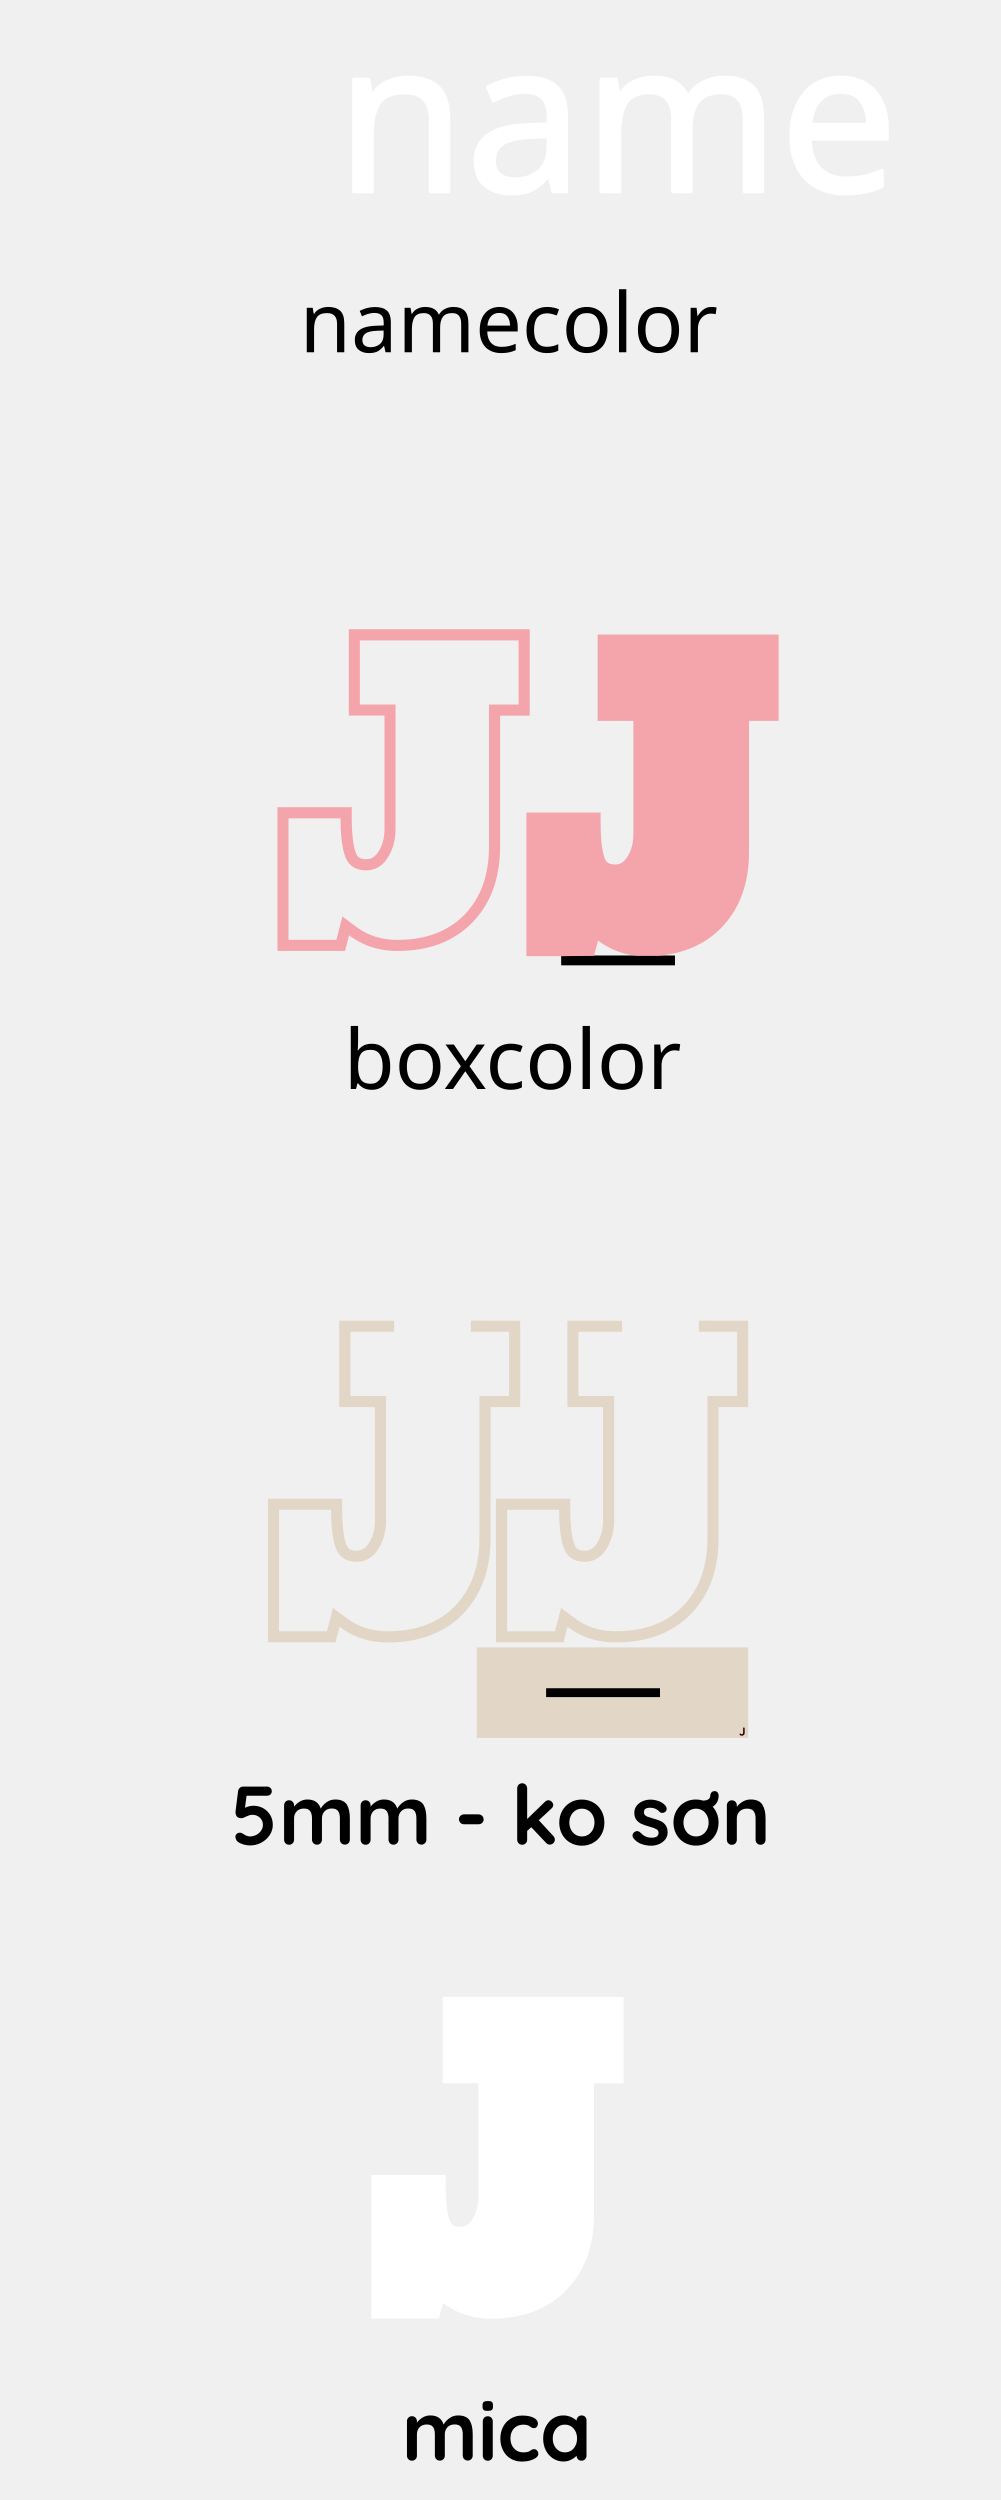
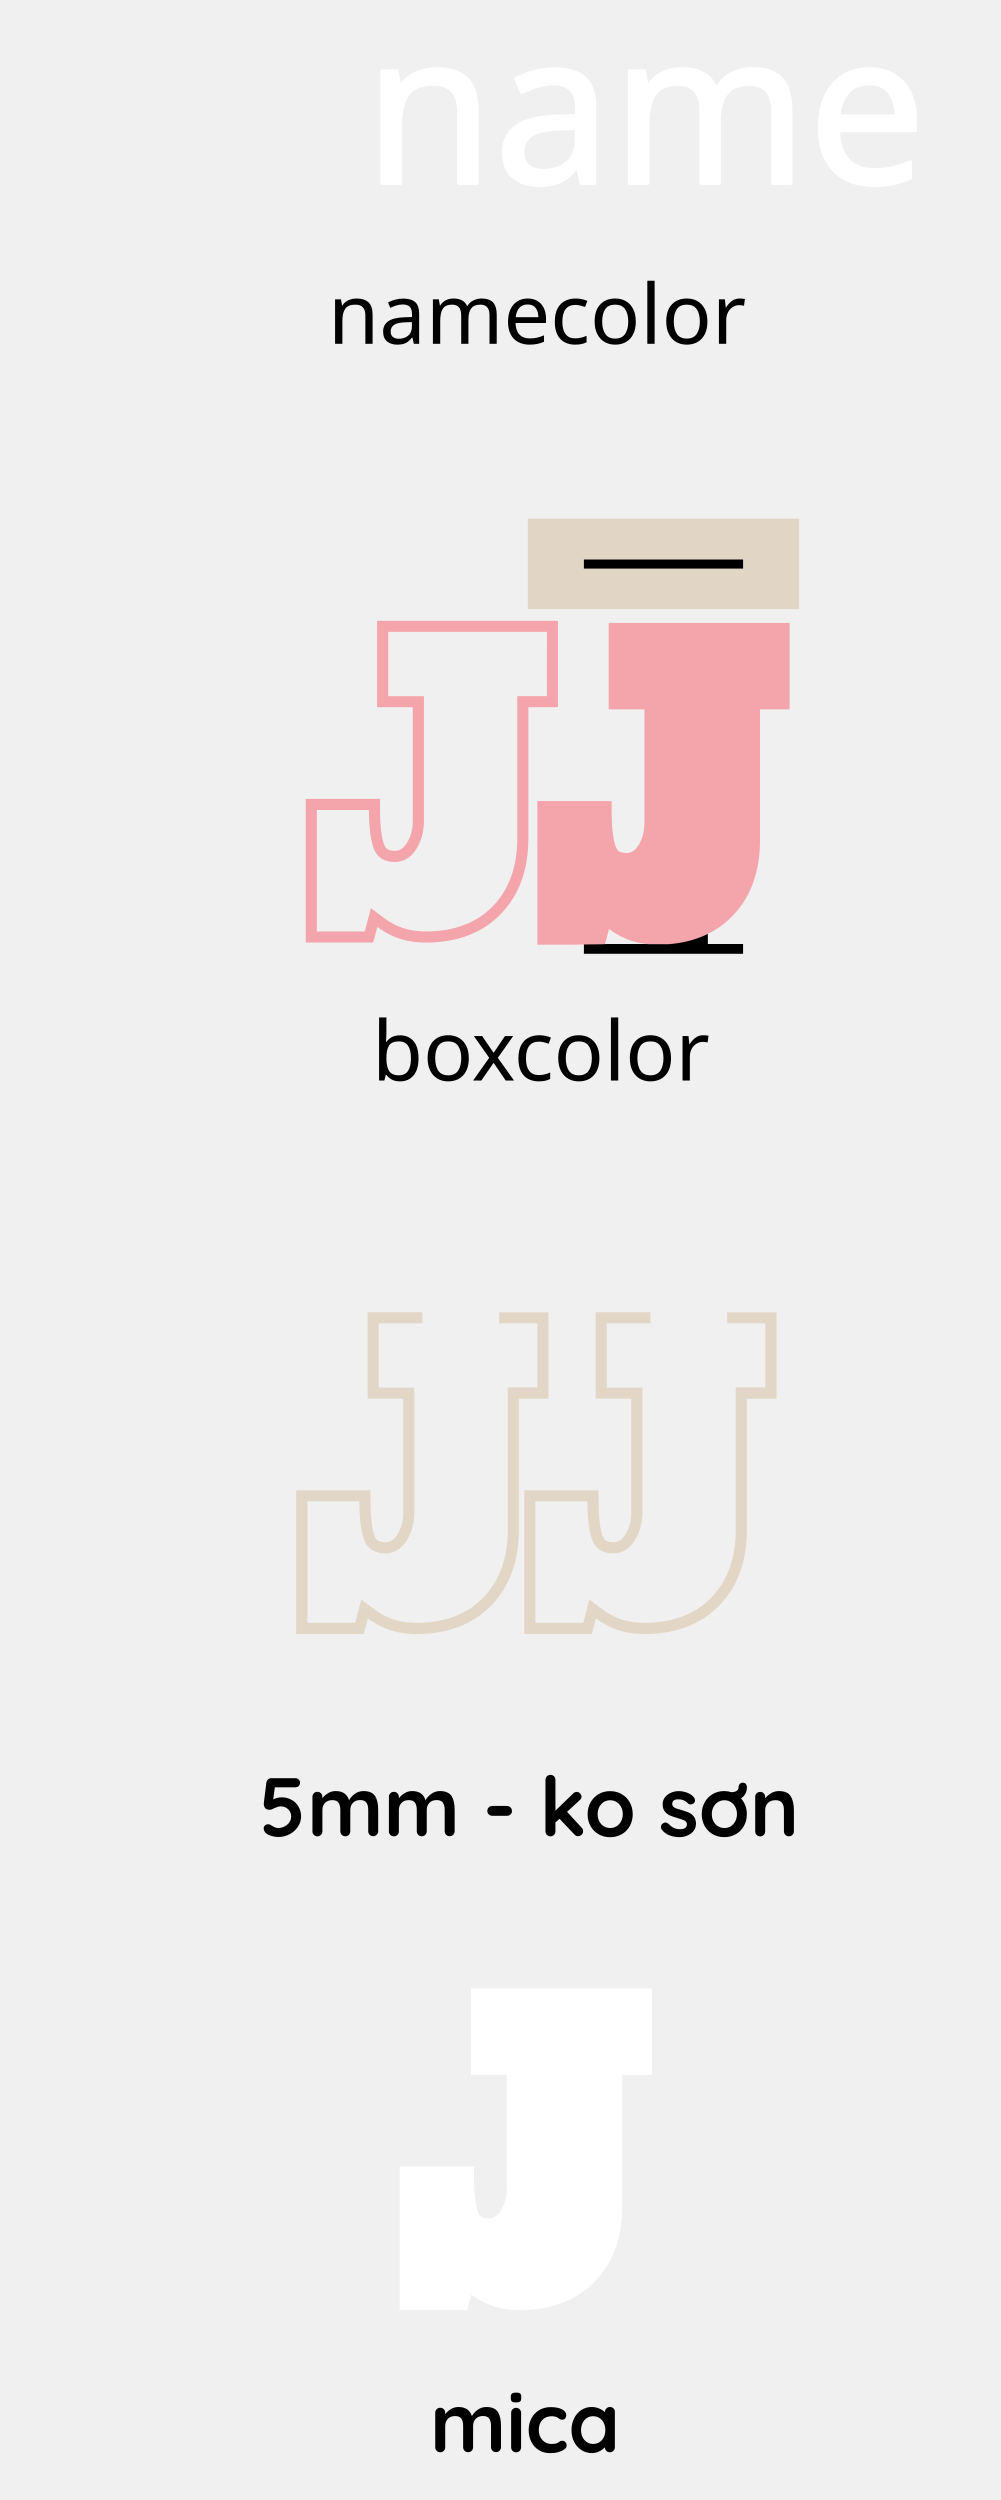
- <svg xmlns="http://www.w3.org/2000/svg" version="1.1" id="Layer_1" x="0px" y="0px" viewBox="0 0 1567.3 3916.8" enable-background="new 0 0 1567.3 3916.8" xml:space="preserve">
+ <svg xmlns="http://www.w3.org/2000/svg" version="1.1" id="Layer_1" x="0px" y="0px" viewBox="0 0 1567.3 3916.8" style="enable-background:new 0 0 1567.3 3916.8;" xml:space="preserve">
+   <style type="text/css">
+ 	.st0{fill:#FFFFFF;}
+ 	.st1{fill:#F4A5AC;}
+ 	.st2{fill:#E2D6C7;}
+ 	.st3{font-family:'#9Slide03QuicksandBold-Bold';}
+ 	.st4{font-size:130px;}
+ 	.st5{fill:#FFFFFF;stroke:#FFFFFF;stroke-width:5;stroke-linecap:round;stroke-linejoin:round;stroke-miterlimit:10;}
+ 	.st6{font-family:'WildSageRegular';}
+ 	.st7{font-size:328.742px;}
+ 	.st8{fill:#E1D5C6;}
+ </style>
+   <rect x="914.8" y="1479" width="249.4" height="15.3" />
+   <rect x="1017.6" y="1459.6" width="91.4" height="21.2" />
+   <path class="st0" d="M738,3115.3v135.3h55.9v177.6c0,14-3.1,25.7-9.6,35.8c-6.6,10.2-13.5,11.6-18.7,11.6c-11.8,0-14.6-4.8-16.4-9.3  c-3-7.6-6.6-23.5-6.6-55.9v-16.2H626.2v225.1H732l6.4-24.4c6.2,4.6,13,8.8,20.3,12.4c16.3,8,35,12.1,55.6,12.1  c49.1,0,88.7-15.1,117.5-44.8c28.7-29.6,43.2-69.4,43.2-118.3v-205.6h46.4v-135.3H738z" />
+   <path class="st1" d="M590.8,972.6V1108h55.9v177.6c0,14-3.1,25.7-9.6,35.8c-6.6,10.2-13.5,11.6-18.7,11.6c-11.8,0-14.6-4.8-16.4-9.3  c-3-7.6-6.6-23.5-6.6-55.9v-16.2H479v225.1h105.8l6.4-24.4c6.2,4.6,13,8.8,20.3,12.4c16.3,8,35,12.1,55.6,12.1  c49.1,0,88.7-15.1,117.5-44.8c28.7-29.6,43.2-69.4,43.2-118.3V1108h46.4V972.6H590.8z M856.8,1090.6h-46.4v223  c0,44.3-12.9,80-38.3,106.2c-25.4,26.2-60.7,39.5-105,39.5c-18,0-34.1-3.5-47.9-10.3c-6.3-3.1-12.2-6.7-17.5-10.7l-20.7-15.5  l-9.5,36.5h-75v-190.3h81.5c0.1,27.6,2.7,48.1,7.8,61.1c5.3,13.5,16.3,20.4,32.6,20.4c13.8,0,25.1-6.6,33.4-19.6  c8.3-13,12.4-27.8,12.4-45.2v-195h-55.9V990h248.6L856.8,1090.6L856.8,1090.6z" />
  <g>
-     <path fill="#E2D6C7" d="M1172.2,2581.1H747v141.7h425.2V2581.1z" />
-     <path stroke="#FF0000" stroke-width="0.25" stroke-miterlimit="10" d="M1166.2,2706.8c-0.2-0.2-0.5-0.3-0.8-0.3s-0.6,0.1-0.8,0.3   c-0.2,0.2-0.3,0.5-0.3,0.8v7.6c0,0.3-0.1,0.7-0.3,1c-0.2,0.3-0.4,0.5-0.8,0.7s-0.7,0.3-1,0.3s-0.6,0-0.8-0.1s-0.5-0.2-0.7-0.5   c-0.4-0.4-0.7-0.5-1-0.5c-0.2,0-0.5,0.1-0.7,0.3s-0.3,0.5-0.3,0.7s0.1,0.4,0.2,0.6c0.4,0.5,0.9,0.9,1.4,1.2   c0.6,0.3,1.2,0.4,1.9,0.4c0.8,0,1.5-0.2,2.2-0.6c0.7-0.4,1.2-0.9,1.6-1.5s0.6-1.3,0.6-2v-7.6   C1166.5,2707.2,1166.4,2707,1166.2,2706.8z" />
-   </g>
-   <rect x="855.6" y="2645" width="178.4" height="13.9" />
-   <rect x="879.2" y="1497" width="178.3" height="15.4" />
-   <path fill="#F4A5AC" d="M936.4,994.1v135.3h55.9V1307c0,14-3.2,25.7-9.6,35.8c-6.6,10.2-13.5,11.6-18.7,11.6  c-11.8,0-14.6-4.8-16.4-9.3c-3-7.6-6.6-23.5-6.6-55.9V1273H824.7v225.1h54.5l51.5-0.7l6.2-23.8c6.2,4.6,13,8.8,20.3,12.4  c12.5,6.2,26.4,10,41.6,11.4h31.4c41.1-3.2,74.8-18,100.1-44.1c28.7-29.6,43.2-69.4,43.2-118.3v-205.6h46.4V994.1H936.4L936.4,994.1  z" />
-   <path fill="#FFFFFF" d="M693.6,3128.5v135.4h55.9v177.6c0,14-3.2,25.7-9.6,35.8c-6.6,10.2-13.5,11.6-18.7,11.6  c-11.8,0-14.6-4.8-16.4-9.3c-3-7.6-6.6-23.5-6.6-55.9v-16.2H581.8v225.1h105.8l6.4-24.4c6.2,4.6,13,8.8,20.3,12.4  c16.3,8,35,12.1,55.6,12.1c49.1,0,88.7-15.1,117.5-44.8c28.7-29.6,43.2-69.4,43.2-118.3v-205.7H977v-135.3L693.6,3128.5  L693.6,3128.5z" />
-   <path fill="#F4A5AC" d="M546.5,985.8v135.3h55.9v177.6c0,14-3.2,25.7-9.6,35.8c-6.6,10.2-13.5,11.6-18.7,11.6  c-11.8,0-14.6-4.8-16.4-9.3c-3-7.6-6.6-23.5-6.6-55.9v-16.2H434.7v225.1h105.8l6.4-24.4c6.2,4.6,13,8.8,20.3,12.4  c16.3,8,35,12.1,55.6,12.1c49.1,0,88.7-15.1,117.5-44.8c28.7-29.6,43.2-69.4,43.2-118.3v-205.6h46.4V985.8H546.5L546.5,985.8z   M812.5,1103.8h-46.4v223c0,44.3-12.9,80-38.3,106.2c-25.4,26.2-60.7,39.5-105,39.5c-18,0-34.1-3.5-47.9-10.3  c-6.3-3.1-12.2-6.7-17.5-10.7l-20.9-15.6l-9.5,36.5h-75v-190.3h81.5c0.1,27.6,2.7,48.1,7.8,61.1c5.3,13.5,16.3,20.4,32.6,20.4  c13.8,0,25.1-6.6,33.4-19.6c8.3-13,12.4-27.8,12.4-45.2v-195h-55.9v-100.5h248.7V1103.8L812.5,1103.8z" />
-   <g>
-     <path fill="#E2D6C7" d="M737.7,2069.1v17.4h59.8V2187h-46.4v223c0,44.3-12.9,80-38.3,106.2c-25.4,26.2-60.7,39.5-105,39.5   c-18,0-34.1-3.5-47.9-10.3c-6.3-3.1-12.2-6.7-17.5-10.7l-20.7-15.5l-9.5,36.5h-75v-190.3h81.5c0.1,27.6,2.7,48.1,7.8,61.1   c5.3,13.5,16.3,20.4,32.6,20.4c13.8,0,25.1-6.6,33.4-19.6c8.3-13,12.4-27.8,12.4-45.2v-195H549v-100.5h68.4v-17.4h-85.9v135.3h55.9   v177.6c0,14-3.2,25.7-9.6,35.8c-6.6,10.2-13.5,11.6-18.7,11.6c-11.8,0-14.6-4.8-16.4-9.3c-3-7.6-6.6-23.5-6.6-55.9v-16.2H419.8   v225.1h105.8l6.4-24.4c6.2,4.6,13,8.8,20.3,12.4c16.3,8,35,12.1,55.6,12.1c49.1,0,88.7-15.1,117.5-44.8   c28.7-29.6,43.2-69.4,43.2-118.3v-205.6H815v-135.3L737.7,2069.1L737.7,2069.1z" />
-     <path fill="#E2D6C7" d="M1095,2069.1v17.4h59.8V2187h-46.4v223c0,44.3-12.9,80-38.3,106.2s-60.7,39.5-105,39.5   c-18,0-34.1-3.5-47.9-10.3c-6.3-3.1-12.2-6.7-17.5-10.7l-20.7-15.5l-9.5,36.5h-75v-190.3H876c0.1,27.6,2.7,48.1,7.8,61.1   c5.3,13.5,16.3,20.4,32.6,20.4c13.8,0,25.1-6.6,33.4-19.6c8.3-13,12.4-27.8,12.4-45.2v-195h-55.9v-100.5h68.4v-17.4h-85.8v135.3   h55.9v177.6c0,14-3.2,25.7-9.6,35.8c-6.6,10.2-13.5,11.6-18.7,11.6c-11.8,0-14.6-4.8-16.4-9.3c-3-7.6-6.6-23.5-6.6-55.9v-16.2H777   v225.1h105.8l6.4-24.4c6.2,4.6,13,8.8,20.3,12.4c16.3,8,35,12.1,55.6,12.1c49.1,0,88.7-15.1,117.5-44.8   c28.7-29.6,43.2-69.4,43.2-118.3v-205.6h46.4v-135.3L1095,2069.1L1095,2069.1L1095,2069.1z" />
+     <path class="st2" d="M782.1,2055.9v17.4h59.8v100.5h-46.4v223c0,44.3-12.9,80-38.3,106.2c-25.4,26.2-60.7,39.5-105,39.5   c-18,0-34.1-3.5-47.9-10.3c-6.3-3.1-12.2-6.7-17.5-10.7L566,2506l-9.5,36.5h-75v-190.3H563c0.1,27.6,2.7,48.1,7.8,61.1   c5.3,13.5,16.3,20.4,32.6,20.4c13.8,0,25.1-6.6,33.4-19.6c8.3-13,12.4-27.8,12.4-45.2v-195h-55.9v-100.5h68.4v-17.4h-85.8v135.3   h55.9v177.6c0,14-3.1,25.7-9.6,35.8c-6.6,10.2-13.5,11.6-18.7,11.6c-11.8,0-14.6-4.8-16.4-9.3c-3-7.6-6.6-23.5-6.6-55.9v-16.2   H464.1v225.1h105.8l6.4-24.4c6.2,4.6,13,8.8,20.3,12.4c16.3,8,35,12.1,55.6,12.1c49.1,0,88.7-15.1,117.5-44.8   c28.7-29.6,43.2-69.4,43.2-118.3v-205.6h46.4v-135.3H782.1z" />
+     <path class="st2" d="M1139.3,2055.9v17.4h59.8v100.5h-46.4v223c0,44.3-12.9,80-38.3,106.2c-25.4,26.2-60.7,39.5-105,39.5   c-18,0-34.1-3.5-47.9-10.3c-6.3-3.1-12.2-6.7-17.5-10.7l-20.7-15.5l-9.5,36.5h-75v-190.3h81.5c0.1,27.6,2.7,48.1,7.8,61.1   c5.3,13.5,16.3,20.4,32.6,20.4c13.8,0,25.1-6.6,33.4-19.6c8.3-13,12.4-27.8,12.4-45.2v-195h-55.9v-100.5h68.4v-17.4h-85.8v135.3   h55.9v177.6c0,14-3.1,25.7-9.6,35.8c-6.6,10.2-13.5,11.6-18.7,11.6c-11.8,0-14.6-4.8-16.4-9.3c-3-7.6-6.6-23.5-6.6-55.9v-16.2   H821.4v225.1h105.8l6.4-24.4c6.2,4.6,13,8.8,20.3,12.4c16.3,8,35,12.1,55.6,12.1c49.1,0,88.7-15.1,117.5-44.8   c28.7-29.6,43.2-69.4,43.2-118.3v-205.6h46.4v-135.3H1139.3z" />
  </g>
  <g>
-     <path d="M717.7,3784.3c-5.1,0-9.7,1.5-13.7,4.4s-7,6.2-9,9.9c-3-9.5-10-14.3-20.9-14.3c-4.4,0-8.4,1.1-12,3.3s-6.6,4.9-8.9,8v-2.1   c0-2.3-0.7-4.1-2.2-5.7c-1.5-1.5-3.3-2.3-5.6-2.3s-4.1,0.8-5.6,2.3s-2.2,3.4-2.2,5.7v53.7c0,2.3,0.7,4.1,2.2,5.7   c1.5,1.5,3.3,2.3,5.6,2.3s4.1-0.8,5.6-2.3s2.2-3.4,2.2-5.7v-33.3c0-4.4,1.4-8.1,4.1-11c2.7-2.9,6.5-4.4,11.4-4.4   c4.7,0,8,1.4,9.8,4.1c1.9,2.7,2.8,6.5,2.8,11.2v33.3c0,2.3,0.7,4.1,2.2,5.7c1.5,1.5,3.3,2.3,5.6,2.3s4.1-0.8,5.6-2.3   s2.2-3.4,2.2-5.7v-33.3c0-4.4,1.4-8.1,4.1-11c2.7-2.9,6.5-4.4,11.4-4.4c4.7,0,8,1.4,9.8,4.1c1.9,2.7,2.8,6.5,2.8,11.2v33.3   c0,2.3,0.7,4.1,2.2,5.7c1.5,1.5,3.3,2.3,5.6,2.3s4.1-0.8,5.6-2.3s2.2-3.4,2.2-5.7v-33.3c0-9.3-1.6-16.5-4.9-21.8   C732.2,3786.9,726.3,3784.3,717.7,3784.3z" />
-     <path d="M770.6,3763.1c-1.2-1-3.3-1.4-6.4-1.4c-2.9,0-4.9,0.5-6.2,1.4c-1.3,1-2,2.6-2,5.1v2.5c0,2.4,0.6,4.1,1.8,5.1   s3.3,1.4,6.2,1.4c3,0,5.2-0.5,6.4-1.4c1.3-0.9,1.9-2.6,1.9-5.1v-2.5C772.4,3765.8,771.8,3764.1,770.6,3763.1z" />
-     <path d="M764.2,3785.6c-2.3,0-4.1,0.8-5.6,2.3s-2.2,3.4-2.2,5.7v53.7c0,2.3,0.7,4.1,2.2,5.7c1.5,1.5,3.3,2.3,5.6,2.3   s4.1-0.8,5.6-2.3s2.2-3.4,2.2-5.7v-53.7c0-2.3-0.7-4.1-2.2-5.7C768.3,3786.4,766.5,3785.6,764.2,3785.6z" />
-     <path d="M836.6,3837.2c-1.1,0-2.1,0.2-2.9,0.5c-0.8,0.3-1.6,0.8-2.5,1.5c-0.9,0.6-1.6,1.1-2.1,1.4c-2.1,1-5.2,1.6-9.5,1.6   c-5.8,0-10.6-2.1-14.3-6.2c-3.7-4.1-5.6-9.3-5.6-15.5c0-6.5,1.8-11.8,5.5-15.8s8.8-6,15.3-6c1,0,2.4,0.2,4.1,0.5   c1.7,0.3,3,0.7,3.8,1.2c0.8,0.4,1.6,1,2.4,1.6c0.8,0.6,1.7,1.2,2.5,1.6c0.9,0.4,2,0.6,3.4,0.6c1.8,0,3.3-0.7,4.4-2.1   c1.1-1.4,1.7-3.1,1.7-5c0-3.8-2.3-6.9-6.8-9.2s-10.4-3.4-17.8-3.4c-6.6,0-12.5,1.5-17.7,4.6s-9.3,7.3-12.2,12.8s-4.4,11.7-4.4,18.7   c0,6.8,1.4,12.9,4.2,18.4s6.7,9.8,11.8,12.9c5.1,3.1,10.9,4.7,17.6,4.7c4.5,0,8.8-0.5,12.7-1.6c4-1.1,7.2-2.5,9.6-4.4   c2.4-1.8,3.6-3.8,3.6-5.9c0-2.2-0.6-3.9-1.9-5.3C840.5,3837.9,838.8,3837.2,836.6,3837.2z" />
-     <path d="M916.8,3786.5c-1.5-1.5-3.3-2.2-5.6-2.2s-4.1,0.8-5.6,2.3s-2.2,3.4-2.2,5.7v0.1c-2.5-2.3-5.6-4.3-9.2-5.8   c-3.6-1.5-7.5-2.3-11.7-2.3c-5.8,0-11.1,1.5-15.9,4.6c-4.8,3.1-8.6,7.4-11.4,12.9c-2.8,5.5-4.2,11.7-4.2,18.7s1.4,13.1,4.2,18.6   s6.7,9.7,11.5,12.8c4.9,3.1,10.3,4.6,16.2,4.6c4.1,0,8-0.9,11.6-2.7c3.7-1.8,6.6-3.9,8.8-6.4c0.1,2.3,0.8,4.1,2.3,5.6   c1.4,1.5,3.3,2.2,5.5,2.2c2.3,0,4.1-0.8,5.6-2.3s2.2-3.4,2.2-5.7v-55C919,3789.9,918.3,3788,916.8,3786.5z M898.8,3836   c-3.6,4.1-8.1,6.2-13.8,6.2c-5.6,0-10.2-2.1-13.7-6.2c-3.5-4.1-5.3-9.3-5.3-15.5s1.8-11.4,5.3-15.6c3.6-4.2,8.1-6.2,13.7-6.2   c5.6,0,10.2,2.1,13.8,6.2c3.6,4.2,5.3,9.4,5.3,15.6C904.1,3826.7,902.3,3831.9,898.8,3836z" />
+     <path d="M762,3771.1c-5.1,0-9.7,1.5-13.7,4.4c-4,2.9-7,6.2-9,9.9c-3-9.5-10-14.3-20.9-14.3c-4.4,0-8.4,1.1-12,3.3   c-3.6,2.2-6.6,4.9-8.9,8v-2.1c0-2.3-0.7-4.1-2.2-5.7c-1.5-1.5-3.3-2.3-5.6-2.3c-2.3,0-4.1,0.8-5.6,2.3c-1.5,1.5-2.2,3.4-2.2,5.7   v53.7c0,2.3,0.7,4.1,2.2,5.7c1.5,1.5,3.3,2.3,5.6,2.3c2.3,0,4.1-0.8,5.6-2.3c1.5-1.5,2.2-3.4,2.2-5.7v-33.3c0-4.4,1.4-8.1,4.1-11   c2.7-2.9,6.5-4.4,11.4-4.4c4.7,0,8,1.4,9.8,4.1c1.9,2.7,2.8,6.5,2.8,11.2v33.3c0,2.3,0.7,4.1,2.2,5.7c1.5,1.5,3.3,2.3,5.6,2.3   c2.3,0,4.1-0.8,5.6-2.3c1.5-1.5,2.2-3.4,2.2-5.7v-33.3c0-4.4,1.4-8.1,4.1-11c2.7-2.9,6.5-4.4,11.4-4.4c4.7,0,8,1.4,9.8,4.1   c1.9,2.7,2.8,6.5,2.8,11.2v33.3c0,2.3,0.7,4.1,2.2,5.7c1.5,1.5,3.3,2.3,5.6,2.3c2.3,0,4.1-0.8,5.6-2.3c1.5-1.5,2.2-3.4,2.2-5.7   v-33.3c0-9.3-1.6-16.5-4.9-21.8C776.5,3773.7,770.6,3771.1,762,3771.1z" />
+     <path d="M814.9,3749.9c-1.2-1-3.3-1.4-6.4-1.4c-2.9,0-4.9,0.5-6.2,1.4c-1.3,1-2,2.6-2,5.1v2.5c0,2.4,0.6,4.1,1.8,5.1   c1.2,1,3.3,1.4,6.2,1.4c3,0,5.2-0.5,6.4-1.4c1.3-0.9,1.9-2.6,1.9-5.1v-2.5C816.8,3752.6,816.1,3750.9,814.9,3749.9z" />
+     <path d="M808.6,3772.4c-2.3,0-4.1,0.8-5.6,2.3c-1.5,1.5-2.2,3.4-2.2,5.7v53.7c0,2.3,0.7,4.1,2.2,5.7c1.5,1.5,3.3,2.3,5.6,2.3   c2.3,0,4.1-0.8,5.6-2.3c1.5-1.5,2.2-3.4,2.2-5.7v-53.7c0-2.3-0.7-4.1-2.2-5.7C812.7,3773.2,810.8,3772.4,808.6,3772.4z" />
+     <path d="M881,3824c-1.1,0-2.1,0.2-2.9,0.5c-0.8,0.3-1.6,0.8-2.5,1.5c-0.9,0.6-1.6,1.1-2.1,1.4c-2.1,1-5.2,1.6-9.5,1.6   c-5.8,0-10.6-2.1-14.3-6.2c-3.7-4.1-5.6-9.3-5.6-15.5c0-6.5,1.8-11.8,5.5-15.8c3.7-4,8.8-6,15.3-6c1,0,2.4,0.2,4.1,0.5   c1.7,0.3,3,0.7,3.8,1.2c0.8,0.4,1.6,1,2.4,1.6c0.8,0.7,1.7,1.2,2.5,1.6c0.9,0.4,2,0.6,3.4,0.6c1.8,0,3.3-0.7,4.4-2.1   c1.1-1.4,1.7-3.1,1.7-5c0-3.8-2.3-6.9-6.8-9.2c-4.5-2.3-10.4-3.4-17.8-3.4c-6.6,0-12.5,1.5-17.7,4.6c-5.2,3.1-9.3,7.3-12.2,12.8   c-2.9,5.5-4.4,11.7-4.4,18.7c0,6.8,1.4,12.9,4.2,18.4c2.8,5.5,6.7,9.8,11.8,12.9c5.1,3.1,10.9,4.7,17.6,4.7c4.5,0,8.8-0.5,12.7-1.6   c4-1.1,7.2-2.5,9.6-4.4c2.4-1.8,3.6-3.8,3.6-5.8c0-2.2-0.6-3.9-1.9-5.3C884.9,3824.7,883.1,3824,881,3824z" />
+     <path d="M961.2,3773.3c-1.5-1.5-3.3-2.2-5.6-2.2c-2.3,0-4.1,0.8-5.6,2.3c-1.5,1.5-2.2,3.4-2.2,5.7v0.1c-2.5-2.3-5.6-4.3-9.2-5.8   c-3.6-1.5-7.5-2.3-11.7-2.3c-5.8,0-11.1,1.5-15.9,4.6c-4.8,3.1-8.6,7.4-11.4,12.9c-2.8,5.5-4.2,11.7-4.2,18.7s1.4,13.1,4.2,18.6   c2.8,5.5,6.7,9.7,11.5,12.8c4.9,3.1,10.3,4.6,16.2,4.6c4.1,0,8-0.9,11.6-2.7c3.7-1.8,6.6-3.9,8.8-6.4c0.1,2.3,0.8,4.1,2.3,5.6   c1.4,1.5,3.3,2.2,5.5,2.2c2.3,0,4.1-0.8,5.6-2.3c1.5-1.5,2.2-3.4,2.2-5.7v-55C963.4,3776.7,962.7,3774.8,961.2,3773.3z    M943.1,3822.8c-3.6,4.1-8.1,6.2-13.8,6.2c-5.6,0-10.2-2.1-13.7-6.2c-3.5-4.1-5.3-9.3-5.3-15.5c0-6.2,1.8-11.4,5.3-15.6   c3.6-4.2,8.1-6.2,13.7-6.2c5.6,0,10.2,2.1,13.8,6.2c3.6,4.2,5.3,9.4,5.3,15.6C948.4,3813.5,946.7,3818.7,943.1,3822.8z" />
  </g>
  <g>
-     <text transform="matrix(1 0 0 1 538.5317 1706.135)" font-family="'#9Slide03QuicksandBold-Bold'" font-size="130px">boxcolor</text>
-     <text transform="matrix(1 0 0 1 469.5756 551.8937)" font-family="'#9Slide03QuicksandBold-Bold'" font-size="130px">namecolor</text>
-     <text transform="matrix(1 0 0 1 526.2994 300.4163)" fill="#FFFFFF" font-family="'WildSageRegular'" font-size="328.742px">name</text>
-     <text transform="matrix(1 0 0 1 526.2994 300.4163)" fill="none" stroke="#FFFFFF" stroke-width="5" stroke-linecap="round" stroke-linejoin="round" stroke-miterlimit="10" font-family="'WildSageRegular'" font-size="328.742px">name</text>
+     <text transform="matrix(1 0 0 1 582.8889 1692.906)" class="st3 st4">boxcolor</text>
+     <text transform="matrix(1 0 0 1 513.9328 538.6641)" class="st3 st4">namecolor</text>
+     <text transform="matrix(1 0 0 1 570.6567 287.1868)" class="st5 st6 st7">name</text>
  </g>
  <g>
-     <path d="M412.6,2833.1c-4.6-2.6-9.8-4-15.5-4c-2.3,0-4.6,0.3-7.1,0.9c-2.5,0.6-4.6,1.4-6.2,2.3l2.5-18.9h32.2c2.1,0,3.8-0.7,5.2-2   c1.4-1.3,2.1-3,2.1-5c0-2.1-0.7-3.8-2.1-5.2s-3.1-2.1-5.2-2.1h-37.6c-2,0-3.7,0.6-5.1,1.8s-2.3,2.7-2.7,4.5l-4,32.2   c-0.1,0.3-0.1,1-0.1,1.8c0,2.5,0.7,4.7,2.1,6.5s3.8,2.7,7.2,2.7c1,0,1.9-0.2,2.8-0.5s2.1-0.9,3.7-1.7c2.2-1,4-1.8,5.6-2.3   s3.3-0.8,5.3-0.8c4.4,0,8.2,1.5,11.4,4.4c3.2,2.9,4.8,6.8,4.8,11.4c0,3.2-0.9,6.2-2.8,9s-4.4,5-7.5,6.6s-6.5,2.5-10,2.5   c-2.8,0-6-1.1-9.6-3.4c-2.3-1.6-4.3-2.5-5.9-2.5c-2.2,0-3.9,0.6-5.3,1.9c-1.3,1.3-2,2.7-2,4.2c0,1.4,0.3,2.9,1,4.4   c0.7,1.6,1.6,2.8,2.6,3.6c2.3,1.8,5.2,3.2,8.8,4.3c3.6,1,7.1,1.6,10.5,1.6c6.3,0,12.2-1.4,17.7-4.4c5.5-2.9,9.8-6.8,13.1-11.8   c3.3-4.9,4.9-10.3,4.9-16.1c0-5.6-1.3-10.7-4-15.3C420.8,2839.3,417.2,2835.7,412.6,2833.1z" />
-     <path d="M525.2,2819.3c-5.1,0-9.7,1.5-13.7,4.4s-7,6.2-9,9.9c-3-9.5-10-14.3-20.9-14.3c-4.4,0-8.4,1.1-12,3.3s-6.6,4.9-8.9,8v-2.1   c0-2.3-0.7-4.1-2.2-5.7c-1.5-1.5-3.3-2.3-5.6-2.3c-2.3,0-4.1,0.8-5.6,2.3s-2.2,3.4-2.2,5.7v53.7c0,2.3,0.7,4.1,2.2,5.7   c1.5,1.5,3.3,2.3,5.6,2.3c2.3,0,4.1-0.8,5.6-2.3s2.2-3.4,2.2-5.7v-33.3c0-4.4,1.4-8.1,4.1-11s6.5-4.4,11.4-4.4c4.7,0,8,1.4,9.8,4.1   c1.9,2.7,2.8,6.5,2.8,11.2v33.3c0,2.3,0.7,4.1,2.2,5.7c1.5,1.5,3.3,2.3,5.6,2.3s4.1-0.8,5.6-2.3s2.2-3.4,2.2-5.7v-33.3   c0-4.4,1.4-8.1,4.1-11c2.7-2.9,6.5-4.4,11.4-4.4c4.7,0,8,1.4,9.8,4.1c1.9,2.7,2.8,6.5,2.8,11.2v33.3c0,2.3,0.7,4.1,2.2,5.7   c1.5,1.5,3.3,2.3,5.6,2.3s4.1-0.8,5.6-2.3s2.2-3.4,2.2-5.7v-33.3c0-9.3-1.6-16.5-4.9-21.8C539.7,2822,533.8,2819.3,525.2,2819.3z" />
-     <path d="M645.1,2819.3c-5.1,0-9.7,1.5-13.7,4.4s-7,6.2-9,9.9c-3-9.5-10-14.3-20.9-14.3c-4.4,0-8.4,1.1-12,3.3s-6.6,4.9-8.9,8v-2.1   c0-2.3-0.7-4.1-2.2-5.7c-1.5-1.5-3.3-2.3-5.6-2.3s-4.1,0.8-5.6,2.3s-2.2,3.4-2.2,5.7v53.7c0,2.3,0.7,4.1,2.2,5.7   c1.5,1.5,3.3,2.3,5.6,2.3s4.1-0.8,5.6-2.3s2.2-3.4,2.2-5.7v-33.3c0-4.4,1.4-8.1,4.1-11c2.7-2.9,6.5-4.4,11.4-4.4   c4.7,0,8,1.4,9.8,4.1c1.9,2.7,2.8,6.5,2.8,11.2v33.3c0,2.3,0.7,4.1,2.2,5.7c1.5,1.5,3.3,2.3,5.6,2.3s4.1-0.8,5.6-2.3   s2.2-3.4,2.2-5.7v-33.3c0-4.4,1.4-8.1,4.1-11c2.7-2.9,6.5-4.4,11.4-4.4c4.7,0,8,1.4,9.8,4.1c1.9,2.7,2.8,6.5,2.8,11.2v33.3   c0,2.3,0.7,4.1,2.2,5.7c1.5,1.5,3.3,2.3,5.6,2.3s4.1-0.8,5.6-2.3s2.2-3.4,2.2-5.7v-33.3c0-9.3-1.6-16.5-4.9-21.8   C659.6,2822,653.6,2819.3,645.1,2819.3z" />
-     <path d="M749.7,2842.6h-22.6c-2.3,0-4.1,0.7-5.7,2.2c-1.5,1.5-2.3,3.3-2.3,5.5c0,2.3,0.8,4.1,2.3,5.6s3.4,2.2,5.7,2.2h22.6   c2.3,0,4.1-0.7,5.7-2.1c1.5-1.4,2.3-3.2,2.3-5.4c0-2.3-0.8-4.1-2.3-5.7C753.9,2843.4,752,2842.6,749.7,2842.6z" />
-     <path d="M844.1,2851.8l19.6-18.1c2.1-1.8,3.1-3.8,3.1-5.9c0-1.6-0.8-3.3-2.3-4.9c-1.5-1.6-3.2-2.4-5.1-2.4c-2.2,0-4.1,0.8-5.7,2.5   l-27.8,26.9v-48c0-2.3-0.7-4.1-2.2-5.7c-1.5-1.5-3.3-2.3-5.6-2.3s-4.1,0.8-5.6,2.3s-2.2,3.4-2.2,5.7v80.3c0,2.3,0.7,4.1,2.2,5.7   c1.5,1.5,3.3,2.3,5.6,2.3s4.1-0.8,5.6-2.3s2.2-3.4,2.2-5.7v-13.6l6.4-5.9l23.4,24.7c1.6,1.7,3.5,2.6,5.7,2.6c1.9,0,3.7-0.7,5.4-2.2   s2.5-3.3,2.5-5.5s-0.8-4.1-2.5-5.9L844.1,2851.8z" />
-     <path d="M929.4,2824c-5.4-3.1-11.4-4.6-17.9-4.6c-6.6,0-12.6,1.5-17.9,4.6c-5.4,3.1-9.6,7.4-12.7,12.9c-3.1,5.5-4.7,11.7-4.7,18.7   c0,6.9,1.6,13.2,4.7,18.7c3.1,5.5,7.4,9.8,12.7,12.8c5.4,3,11.4,4.6,17.9,4.6s12.5-1.5,17.9-4.6c5.4-3,9.7-7.3,12.8-12.8   s4.7-11.7,4.7-18.7c0-6.9-1.6-13.1-4.7-18.7C939.1,2831.3,934.9,2827,929.4,2824z M928.7,2866.8c-1.8,3.3-4.2,5.9-7.1,7.7   c-3,1.8-6.3,2.7-9.9,2.7c-3.6,0-7-0.9-9.9-2.7c-3-1.8-5.4-4.4-7.1-7.7c-1.8-3.3-2.7-7.1-2.7-11.3s0.9-8,2.7-11.4   c1.8-3.3,4.2-5.9,7.1-7.7c3-1.8,6.3-2.7,9.9-2.7s7,0.9,9.9,2.7c3,1.8,5.4,4.4,7.1,7.7c1.8,3.3,2.7,7.1,2.7,11.4   C931.3,2859.7,930.4,2863.5,928.7,2866.8z" />
-     <path d="M1034.8,2853c-3.1-1.4-7-2.7-11.7-4c-3.4-1-6-1.8-7.9-2.4c-1.9-0.6-3.4-1.6-4.6-2.7c-1.2-1.2-1.8-2.7-1.8-4.6   c0-4.8,3.3-7.1,9.9-7.1c3.1,0,5.9,0.6,8.4,1.7c2.5,1.1,4.5,2.6,6,4.6c1.2,1.2,2.8,1.8,4.7,1.8c1.6,0,2.9-0.5,4.2-1.4   c1.6-1.3,2.5-2.9,2.5-4.9c0-1.7-0.6-3.3-1.7-4.7c-2.5-3.2-6-5.6-10.4-7.3c-4.4-1.6-8.8-2.5-13.3-2.5c-4.3,0-8.4,0.8-12.3,2.5   s-7,4.1-9.4,7.1c-2.4,3.1-3.6,6.7-3.6,10.9c0,4.8,1.1,8.6,3.4,11.4c2.3,2.8,5,4.9,8.2,6.3c3.2,1.4,7.3,2.8,12.3,4.2   c4.9,1.3,8.4,2.6,10.7,3.9c2.3,1.3,3.4,3.2,3.4,5.7c0,4.9-3.4,7.4-10.1,7.7c-4,0-7.4-0.6-10.2-1.9c-2.8-1.3-5.5-3.3-8.1-6   c-1.6-1.6-3.4-2.5-5.2-2.5c-1.3,0-2.6,0.4-3.8,1.2c-2.3,1.6-3.4,3.5-3.4,5.7c0,1.6,0.4,2.9,1.2,3.9c3.1,4.2,7.2,7.3,12.1,9.2   s10.3,2.9,16,2.9c4.2,0,8.2-0.8,12.2-2.5c3.9-1.6,7.2-4.1,9.7-7.2c2.5-3.2,3.8-6.9,3.8-11.1c0-4.7-1.1-8.4-3.2-11.3   C1040.6,2856.5,1037.9,2854.4,1034.8,2853z" />
-     <path d="M1123.6,2823.2c1.6-3.1,2.3-6.5,2.3-10.2c0-1.7-0.5-3.3-1.6-4.7s-2.6-2.1-4.8-2.1c-2.1,0-3.7,0.7-4.9,2.1s-1.8,3-1.8,4.7   c0,2.7-1,4.7-2.9,6s-4.7,2-8.1,2v0.1c-3.8-1.2-7.6-1.8-11.4-1.8c-6.6,0-12.6,1.5-17.9,4.6c-5.4,3.1-9.6,7.4-12.7,12.9   s-4.7,11.7-4.7,18.7c0,6.9,1.6,13.2,4.7,18.7s7.4,9.8,12.7,12.8c5.4,3,11.4,4.6,17.9,4.6s12.5-1.5,17.9-4.6   c5.4-3,9.7-7.3,12.8-12.8c3.1-5.5,4.7-11.7,4.7-18.7c0-4.9-0.8-9.4-2.4-13.6c-1.6-4.2-3.9-8-6.8-11.3   C1119.7,2828.7,1122,2826.3,1123.6,2823.2z M1107.5,2866.8c-1.8,3.3-4.2,5.9-7.1,7.7c-3,1.8-6.3,2.7-9.9,2.7s-7-0.9-9.9-2.7   c-3-1.8-5.4-4.4-7.1-7.7c-1.8-3.3-2.7-7.1-2.7-11.3s0.9-8,2.7-11.4c1.8-3.3,4.2-5.9,7.1-7.7c3-1.8,6.3-2.7,9.9-2.7s7,0.9,9.9,2.7   c3,1.8,5.4,4.4,7.1,7.7c1.8,3.3,2.7,7.1,2.7,11.4C1110.2,2859.7,1109.3,2863.5,1107.5,2866.8z" />
-     <path d="M1194.3,2827.2c-3.4-5.2-9.5-7.9-18.3-7.9c-4.5,0-8.6,1.1-12.4,3.4c-3.8,2.3-6.8,4.9-9.2,8.1v-2.2c0-2.3-0.7-4.1-2.2-5.7   c-1.5-1.5-3.3-2.3-5.6-2.3c-2.3,0-4.1,0.8-5.6,2.3s-2.2,3.4-2.2,5.7v53.7c0,2.3,0.7,4.1,2.2,5.7c1.5,1.5,3.3,2.3,5.6,2.3   c2.3,0,4.1-0.8,5.6-2.3s2.2-3.4,2.2-5.7V2849c0-4.4,1.4-8.1,4.3-11s6.8-4.4,11.8-4.4c4.9,0,8.3,1.4,10.3,4.1c2,2.7,3,6.5,3,11.2   v33.3c0,2.3,0.7,4.1,2.2,5.7c1.5,1.5,3.3,2.3,5.6,2.3c2.3,0,4.1-0.8,5.6-2.3s2.2-3.4,2.2-5.7v-33.3   C1199.4,2839.7,1197.7,2832.5,1194.3,2827.2z" />
+     <path d="M456.9,2819.9c-4.6-2.6-9.8-4-15.5-4c-2.3,0-4.6,0.3-7.1,0.9c-2.5,0.6-4.6,1.4-6.2,2.3l2.5-18.9h32.2c2.1,0,3.8-0.7,5.2-2   c1.4-1.3,2.1-3,2.1-5c0-2.1-0.7-3.8-2.1-5.2c-1.4-1.4-3.1-2.1-5.2-2.1h-37.6c-2,0-3.7,0.6-5.1,1.8c-1.4,1.2-2.3,2.7-2.7,4.5   l-4,32.2c-0.1,0.3-0.1,1-0.1,1.8c0,2.5,0.7,4.7,2.1,6.5c1.4,1.8,3.8,2.7,7.2,2.7c1,0,1.9-0.2,2.8-0.5c0.9-0.3,2.1-0.9,3.7-1.7   c2.2-1,4-1.8,5.6-2.3c1.6-0.5,3.3-0.8,5.3-0.8c4.4,0,8.2,1.5,11.4,4.4c3.2,2.9,4.8,6.8,4.8,11.4c0,3.2-0.9,6.2-2.8,9   c-1.9,2.8-4.4,5-7.5,6.6c-3.1,1.6-6.5,2.5-10,2.5c-2.8,0-6-1.1-9.6-3.4c-2.3-1.6-4.3-2.5-5.9-2.5c-2.2,0-3.9,0.6-5.3,1.9   c-1.3,1.3-2,2.7-2,4.2c0,1.4,0.3,2.9,1,4.4c0.7,1.6,1.6,2.8,2.6,3.6c2.3,1.8,5.2,3.2,8.8,4.3c3.6,1,7.1,1.6,10.5,1.6   c6.3,0,12.2-1.5,17.7-4.4c5.5-2.9,9.8-6.8,13.1-11.8c3.3-4.9,4.9-10.3,4.9-16.1c0-5.6-1.3-10.7-4-15.3   C465.2,2826.1,461.6,2822.5,456.9,2819.9z" />
+     <path d="M569.6,2806.1c-5.1,0-9.7,1.5-13.7,4.4c-4,2.9-7,6.2-9,9.9c-3-9.5-10-14.3-20.9-14.3c-4.4,0-8.4,1.1-12,3.3   c-3.6,2.2-6.6,4.9-8.9,8v-2.1c0-2.3-0.7-4.1-2.2-5.7c-1.5-1.5-3.3-2.3-5.6-2.3c-2.3,0-4.1,0.8-5.6,2.3c-1.5,1.5-2.2,3.4-2.2,5.7   v53.7c0,2.3,0.7,4.1,2.2,5.7c1.5,1.5,3.3,2.3,5.6,2.3c2.3,0,4.1-0.8,5.6-2.3c1.5-1.5,2.2-3.4,2.2-5.7v-33.3c0-4.4,1.4-8.1,4.1-11   c2.7-2.9,6.5-4.4,11.4-4.4c4.7,0,8,1.4,9.8,4.1c1.9,2.7,2.8,6.5,2.8,11.2v33.3c0,2.3,0.7,4.1,2.2,5.7c1.5,1.5,3.3,2.3,5.6,2.3   c2.3,0,4.1-0.8,5.6-2.3c1.5-1.5,2.2-3.4,2.2-5.7v-33.3c0-4.4,1.4-8.1,4.1-11c2.7-2.9,6.5-4.4,11.4-4.4c4.7,0,8,1.4,9.8,4.1   c1.9,2.7,2.8,6.5,2.8,11.2v33.3c0,2.3,0.7,4.1,2.2,5.7c1.5,1.5,3.3,2.3,5.6,2.3c2.3,0,4.1-0.8,5.6-2.3c1.5-1.5,2.2-3.4,2.2-5.7   v-33.3c0-9.3-1.6-16.5-4.9-21.8C584.1,2808.8,578.1,2806.1,569.6,2806.1z" />
+     <path d="M689.4,2806.1c-5.1,0-9.7,1.5-13.7,4.4c-4,2.9-7,6.2-9,9.9c-3-9.5-10-14.3-20.9-14.3c-4.4,0-8.4,1.1-12,3.3   c-3.6,2.2-6.6,4.9-8.9,8v-2.1c0-2.3-0.7-4.1-2.2-5.7c-1.5-1.5-3.3-2.3-5.6-2.3c-2.3,0-4.1,0.8-5.6,2.3c-1.5,1.5-2.2,3.4-2.2,5.7   v53.7c0,2.3,0.7,4.1,2.2,5.7c1.5,1.5,3.3,2.3,5.6,2.3c2.3,0,4.1-0.8,5.6-2.3c1.5-1.5,2.2-3.4,2.2-5.7v-33.3c0-4.4,1.4-8.1,4.1-11   c2.7-2.9,6.5-4.4,11.4-4.4c4.7,0,8,1.4,9.8,4.1c1.9,2.7,2.8,6.5,2.8,11.2v33.3c0,2.3,0.7,4.1,2.2,5.7c1.5,1.5,3.3,2.3,5.6,2.3   c2.3,0,4.1-0.8,5.6-2.3c1.5-1.5,2.2-3.4,2.2-5.7v-33.3c0-4.4,1.4-8.1,4.1-11c2.7-2.9,6.5-4.4,11.4-4.4c4.7,0,8,1.4,9.8,4.1   c1.9,2.7,2.8,6.5,2.8,11.2v33.3c0,2.3,0.7,4.1,2.2,5.7c1.5,1.5,3.3,2.3,5.6,2.3c2.3,0,4.1-0.8,5.6-2.3c1.5-1.5,2.2-3.4,2.2-5.7   v-33.3c0-9.3-1.6-16.5-4.9-21.8C703.9,2808.8,698,2806.1,689.4,2806.1z" />
+     <path d="M794.1,2829.4h-22.6c-2.3,0-4.1,0.7-5.7,2.2c-1.5,1.5-2.3,3.3-2.3,5.5c0,2.3,0.8,4.1,2.3,5.6c1.5,1.5,3.4,2.2,5.7,2.2h22.6   c2.3,0,4.1-0.7,5.7-2.1c1.5-1.4,2.3-3.2,2.3-5.4c0-2.3-0.8-4.1-2.3-5.7C798.2,2830.2,796.3,2829.4,794.1,2829.4z" />
+     <path d="M888.4,2838.6l19.6-18.1c2.1-1.8,3.1-3.8,3.1-5.8c0-1.6-0.8-3.3-2.3-4.9c-1.5-1.6-3.2-2.4-5.1-2.4c-2.2,0-4.1,0.8-5.7,2.5   l-27.8,26.9v-48.1c0-2.3-0.7-4.1-2.2-5.7c-1.5-1.5-3.3-2.3-5.6-2.3c-2.3,0-4.1,0.8-5.6,2.3c-1.5,1.5-2.2,3.4-2.2,5.7v80.3   c0,2.3,0.7,4.1,2.2,5.7c1.5,1.5,3.3,2.3,5.6,2.3c2.3,0,4.1-0.8,5.6-2.3c1.5-1.5,2.2-3.4,2.2-5.7v-13.7l6.4-5.8l23.4,24.7   c1.6,1.7,3.5,2.6,5.7,2.6c1.9,0,3.7-0.7,5.4-2.2c1.7-1.5,2.5-3.3,2.5-5.5c0-2.2-0.8-4.1-2.5-5.8L888.4,2838.6z" />
+     <path d="M973.8,2810.8c-5.4-3.1-11.4-4.6-17.9-4.6c-6.6,0-12.6,1.5-17.9,4.6c-5.4,3.1-9.6,7.4-12.7,12.9   c-3.1,5.5-4.7,11.7-4.7,18.7c0,6.9,1.6,13.2,4.7,18.7c3.1,5.5,7.4,9.8,12.7,12.8c5.4,3,11.4,4.5,17.9,4.5c6.5,0,12.5-1.5,17.9-4.5   c5.4-3,9.7-7.3,12.8-12.8c3.1-5.5,4.7-11.7,4.7-18.7c0-6.9-1.6-13.2-4.7-18.7C983.5,2818.1,979.2,2813.8,973.8,2810.8z M973,2853.6   c-1.8,3.3-4.2,5.8-7.1,7.7c-3,1.8-6.3,2.7-9.9,2.7c-3.6,0-7-0.9-9.9-2.7c-3-1.8-5.4-4.4-7.1-7.7c-1.8-3.3-2.7-7.1-2.7-11.3   c0-4.2,0.9-8,2.7-11.4c1.8-3.3,4.2-5.9,7.1-7.7c3-1.8,6.3-2.7,9.9-2.7c3.6,0,7,0.9,9.9,2.7c3,1.8,5.4,4.4,7.1,7.7   c1.8,3.3,2.7,7.1,2.7,11.4C975.7,2846.5,974.8,2850.3,973,2853.6z" />
+     <path d="M1079.2,2839.8c-3.1-1.4-7-2.7-11.7-4c-3.4-1-6-1.8-7.9-2.4c-1.9-0.6-3.4-1.6-4.6-2.7c-1.2-1.2-1.8-2.7-1.8-4.6   c0-4.8,3.3-7.1,9.9-7.1c3.1,0,5.9,0.6,8.4,1.7c2.5,1.1,4.5,2.6,6,4.5c1.2,1.2,2.8,1.8,4.7,1.8c1.6,0,2.9-0.5,4.2-1.4   c1.6-1.3,2.5-2.9,2.5-4.9c0-1.7-0.6-3.3-1.7-4.7c-2.5-3.2-6-5.6-10.4-7.3c-4.4-1.6-8.8-2.5-13.3-2.5c-4.3,0-8.4,0.8-12.3,2.5   c-3.9,1.7-7,4.1-9.4,7.1c-2.4,3.1-3.6,6.7-3.6,10.9c0,4.8,1.1,8.6,3.4,11.4c2.3,2.8,5,4.9,8.2,6.3c3.2,1.4,7.3,2.8,12.3,4.2   c4.9,1.3,8.4,2.6,10.7,3.9c2.3,1.3,3.4,3.2,3.4,5.7c0,4.9-3.4,7.4-10.1,7.7c-4,0-7.4-0.7-10.2-2c-2.8-1.3-5.5-3.3-8.1-6   c-1.6-1.6-3.4-2.5-5.2-2.5c-1.3,0-2.6,0.4-3.8,1.2c-2.3,1.6-3.4,3.5-3.4,5.7c0,1.6,0.4,2.9,1.2,3.9c3.1,4.2,7.2,7.3,12.1,9.2   c4.9,1.9,10.3,2.9,16,2.9c4.2,0,8.2-0.8,12.2-2.5c3.9-1.6,7.2-4,9.7-7.2c2.5-3.2,3.8-6.9,3.8-11.1c0-4.7-1.1-8.5-3.2-11.3   C1084.9,2843.3,1082.3,2841.2,1079.2,2839.8z" />
+     <path d="M1167.9,2810c1.6-3.1,2.3-6.5,2.3-10.2c0-1.7-0.5-3.3-1.6-4.7s-2.6-2.1-4.8-2.1c-2.1,0-3.7,0.7-4.9,2.1s-1.8,3-1.8,4.7   c0,2.7-1,4.7-2.9,6c-1.9,1.3-4.7,2-8.1,2v0.1c-3.8-1.2-7.6-1.8-11.4-1.8c-6.6,0-12.6,1.5-17.9,4.6c-5.4,3.1-9.6,7.4-12.7,12.9   c-3.1,5.5-4.7,11.7-4.7,18.7c0,6.9,1.6,13.2,4.7,18.7c3.1,5.5,7.4,9.8,12.7,12.8c5.4,3,11.4,4.5,17.9,4.5c6.5,0,12.5-1.5,17.9-4.5   c5.4-3,9.7-7.3,12.8-12.8c3.1-5.5,4.7-11.7,4.7-18.7c0-4.9-0.8-9.4-2.4-13.6c-1.6-4.2-3.9-8-6.8-11.3   C1164,2815.5,1166.4,2813.1,1167.9,2810z M1151.9,2853.6c-1.8,3.3-4.2,5.8-7.1,7.7c-3,1.8-6.3,2.7-9.9,2.7c-3.6,0-7-0.9-9.9-2.7   c-3-1.8-5.4-4.4-7.1-7.7c-1.8-3.3-2.7-7.1-2.7-11.3c0-4.2,0.9-8,2.7-11.4c1.8-3.3,4.2-5.9,7.1-7.7c3-1.8,6.3-2.7,9.9-2.7   c3.6,0,7,0.9,9.9,2.7c3,1.8,5.4,4.4,7.1,7.7c1.8,3.3,2.7,7.1,2.7,11.4C1154.6,2846.5,1153.7,2850.3,1151.9,2853.6z" />
+     <path d="M1238.7,2814c-3.4-5.2-9.5-7.9-18.3-7.9c-4.5,0-8.6,1.1-12.4,3.4c-3.8,2.3-6.8,4.9-9.2,8.1v-2.2c0-2.3-0.7-4.1-2.2-5.7   c-1.5-1.5-3.3-2.3-5.6-2.3c-2.3,0-4.1,0.8-5.6,2.3c-1.5,1.5-2.2,3.4-2.2,5.7v53.7c0,2.3,0.7,4.1,2.2,5.7c1.5,1.5,3.3,2.3,5.6,2.3   c2.3,0,4.1-0.8,5.6-2.3c1.5-1.5,2.2-3.4,2.2-5.7v-33.3c0-4.4,1.4-8.1,4.3-11c2.9-2.9,6.8-4.4,11.8-4.4c4.9,0,8.3,1.4,10.3,4.1   c2,2.7,3,6.5,3,11.2v33.3c0,2.3,0.7,4.1,2.2,5.7c1.5,1.5,3.3,2.3,5.6,2.3c2.3,0,4.1-0.8,5.6-2.3c1.5-1.5,2.2-3.4,2.2-5.7v-33.3   C1243.7,2826.5,1242,2819.3,1238.7,2814z" />
  </g>
+   <path class="st1" d="M953.7,976v135.3h55.9V1289c0,14-3.2,25.7-9.6,35.8c-6.6,10.2-13.5,11.6-18.7,11.6c-11.8,0-14.6-4.8-16.4-9.3  c-3-7.6-6.6-23.5-6.6-55.9v-16.2H841.9V1480h54.5l51.5-0.7l6.2-23.8c6.2,4.6,13,8.8,20.3,12.4c12.5,6.2,26.4,10,41.6,11.4h31.4  c41.1-3.2,74.8-18,100.1-44.1c28.7-29.6,43.2-69.4,43.2-118.3v-205.6h46.4V976L953.7,976L953.7,976z" />
+   <path class="st8" d="M1252.1,812.6H826.9v141.7h425.2V812.6z" />
+   <rect x="914.8" y="876.6" width="249.4" height="14.2" />
</svg>
